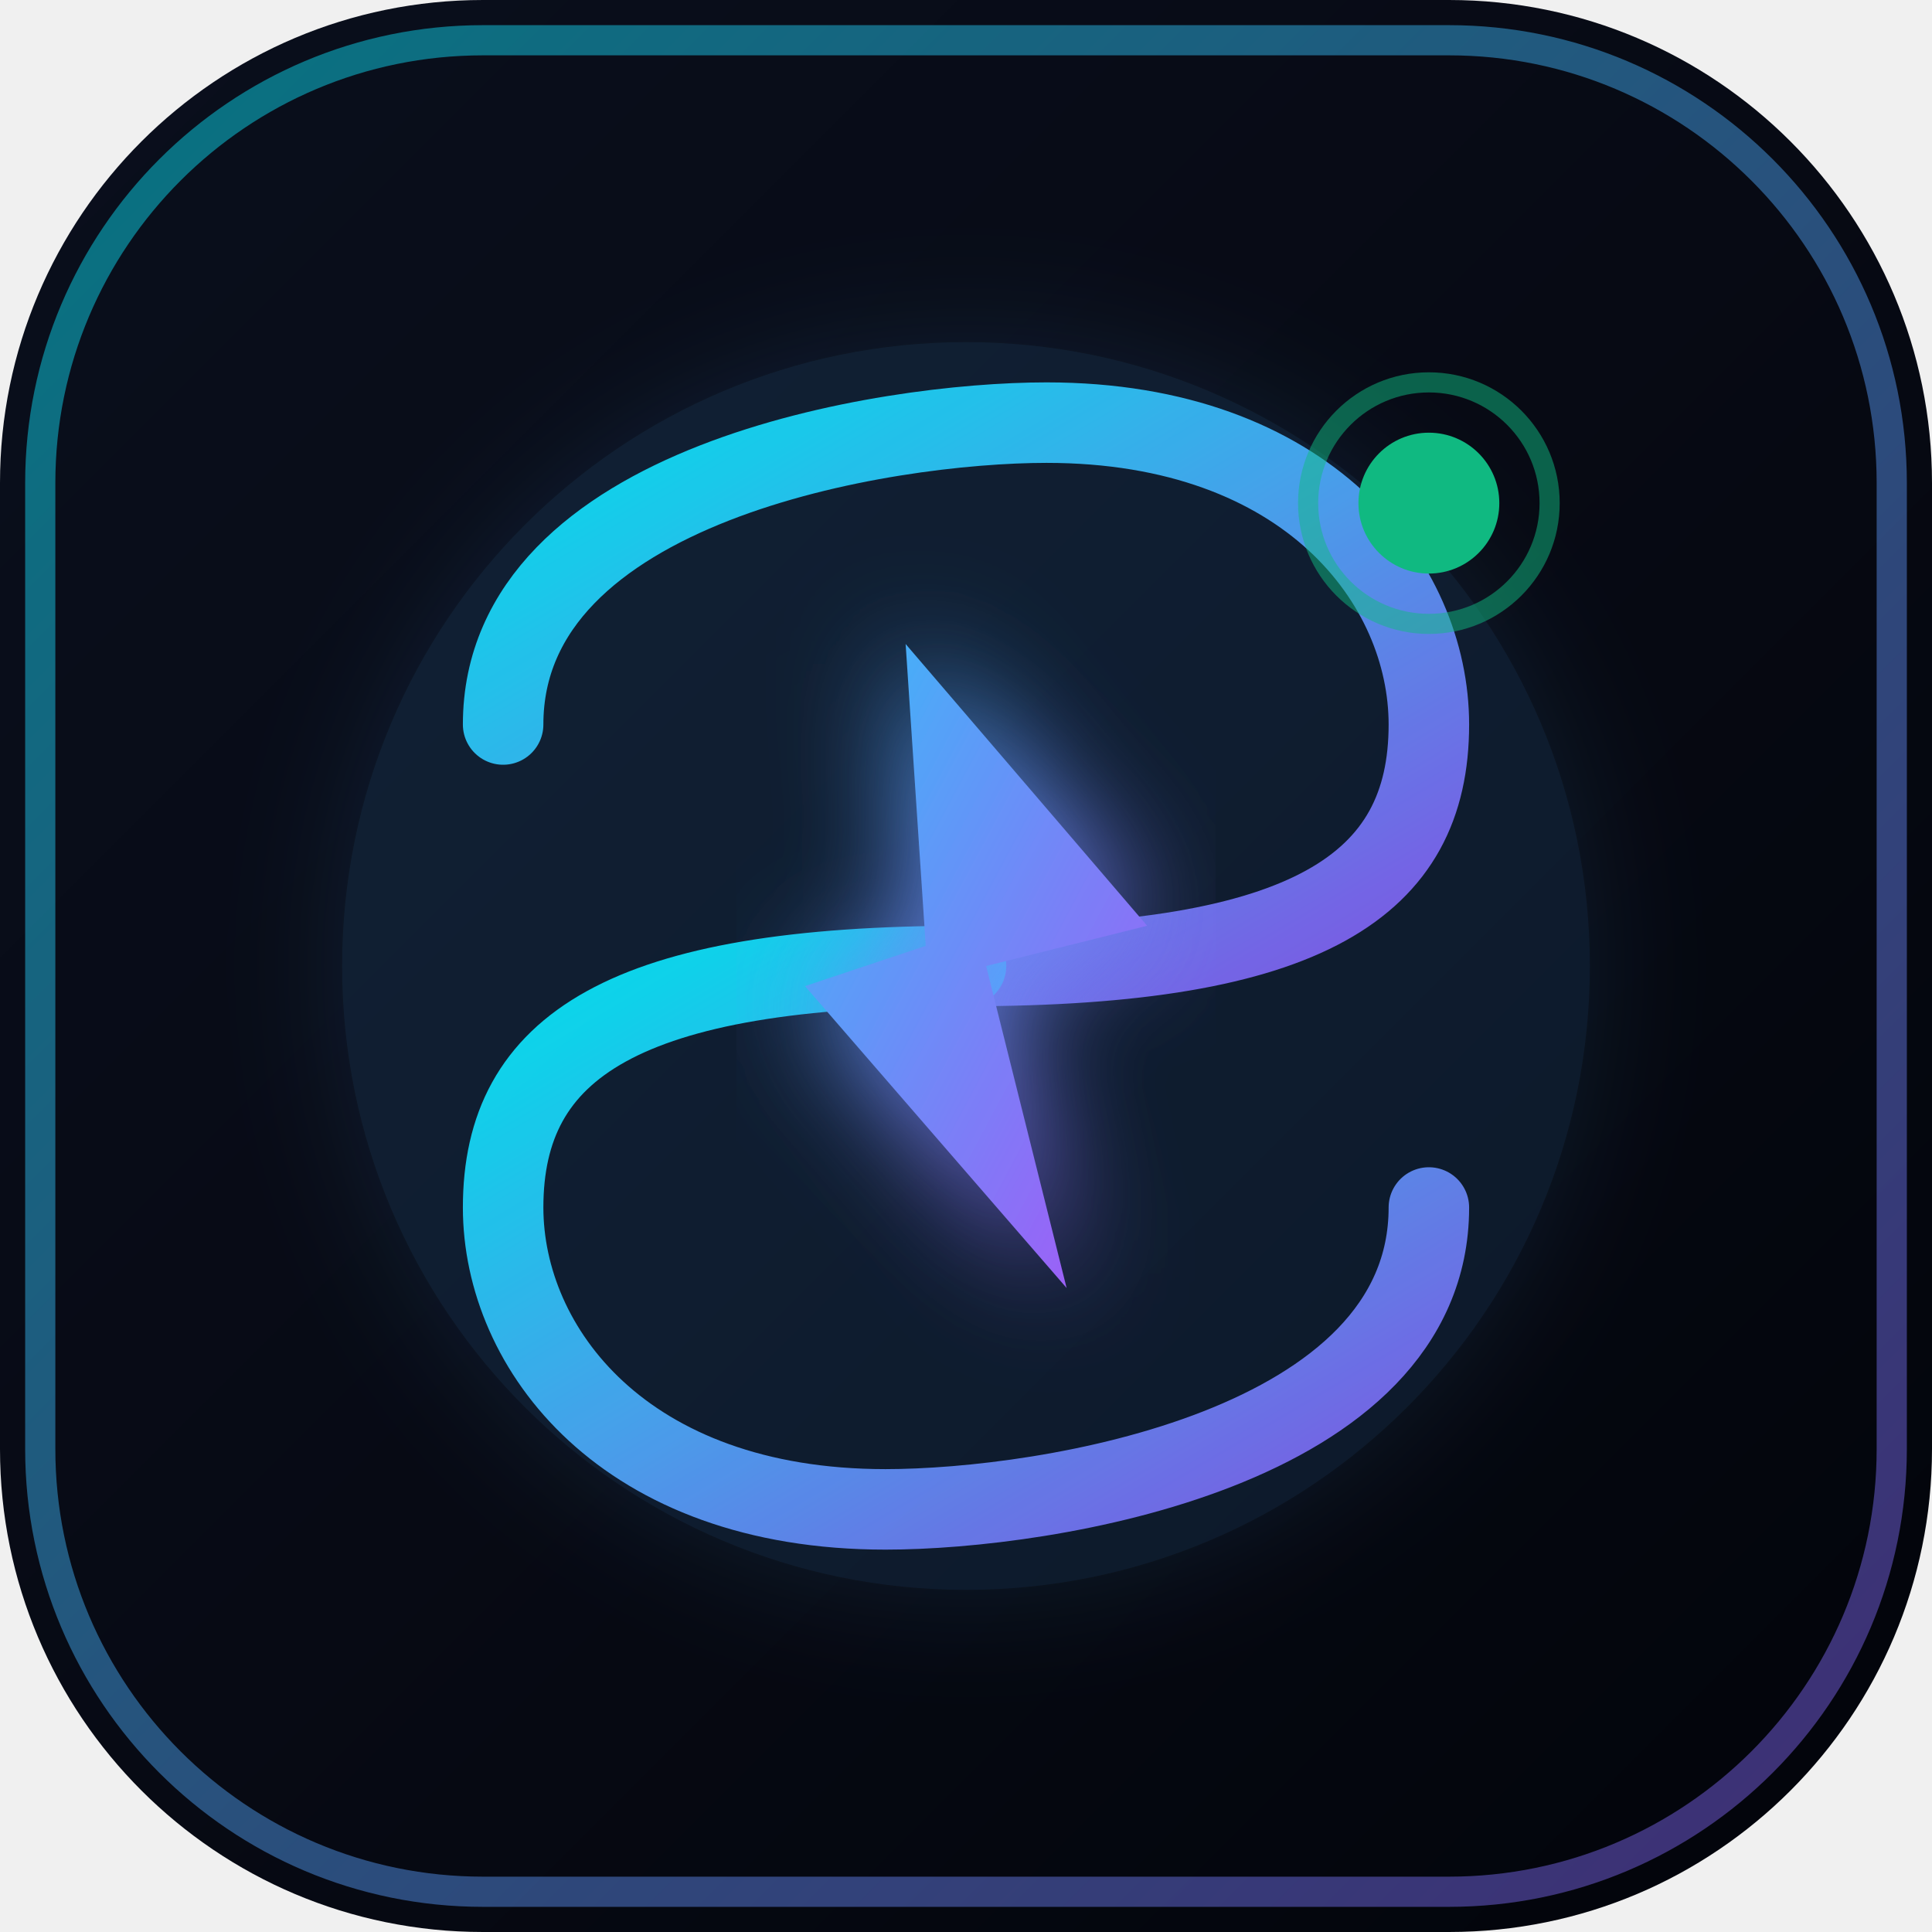
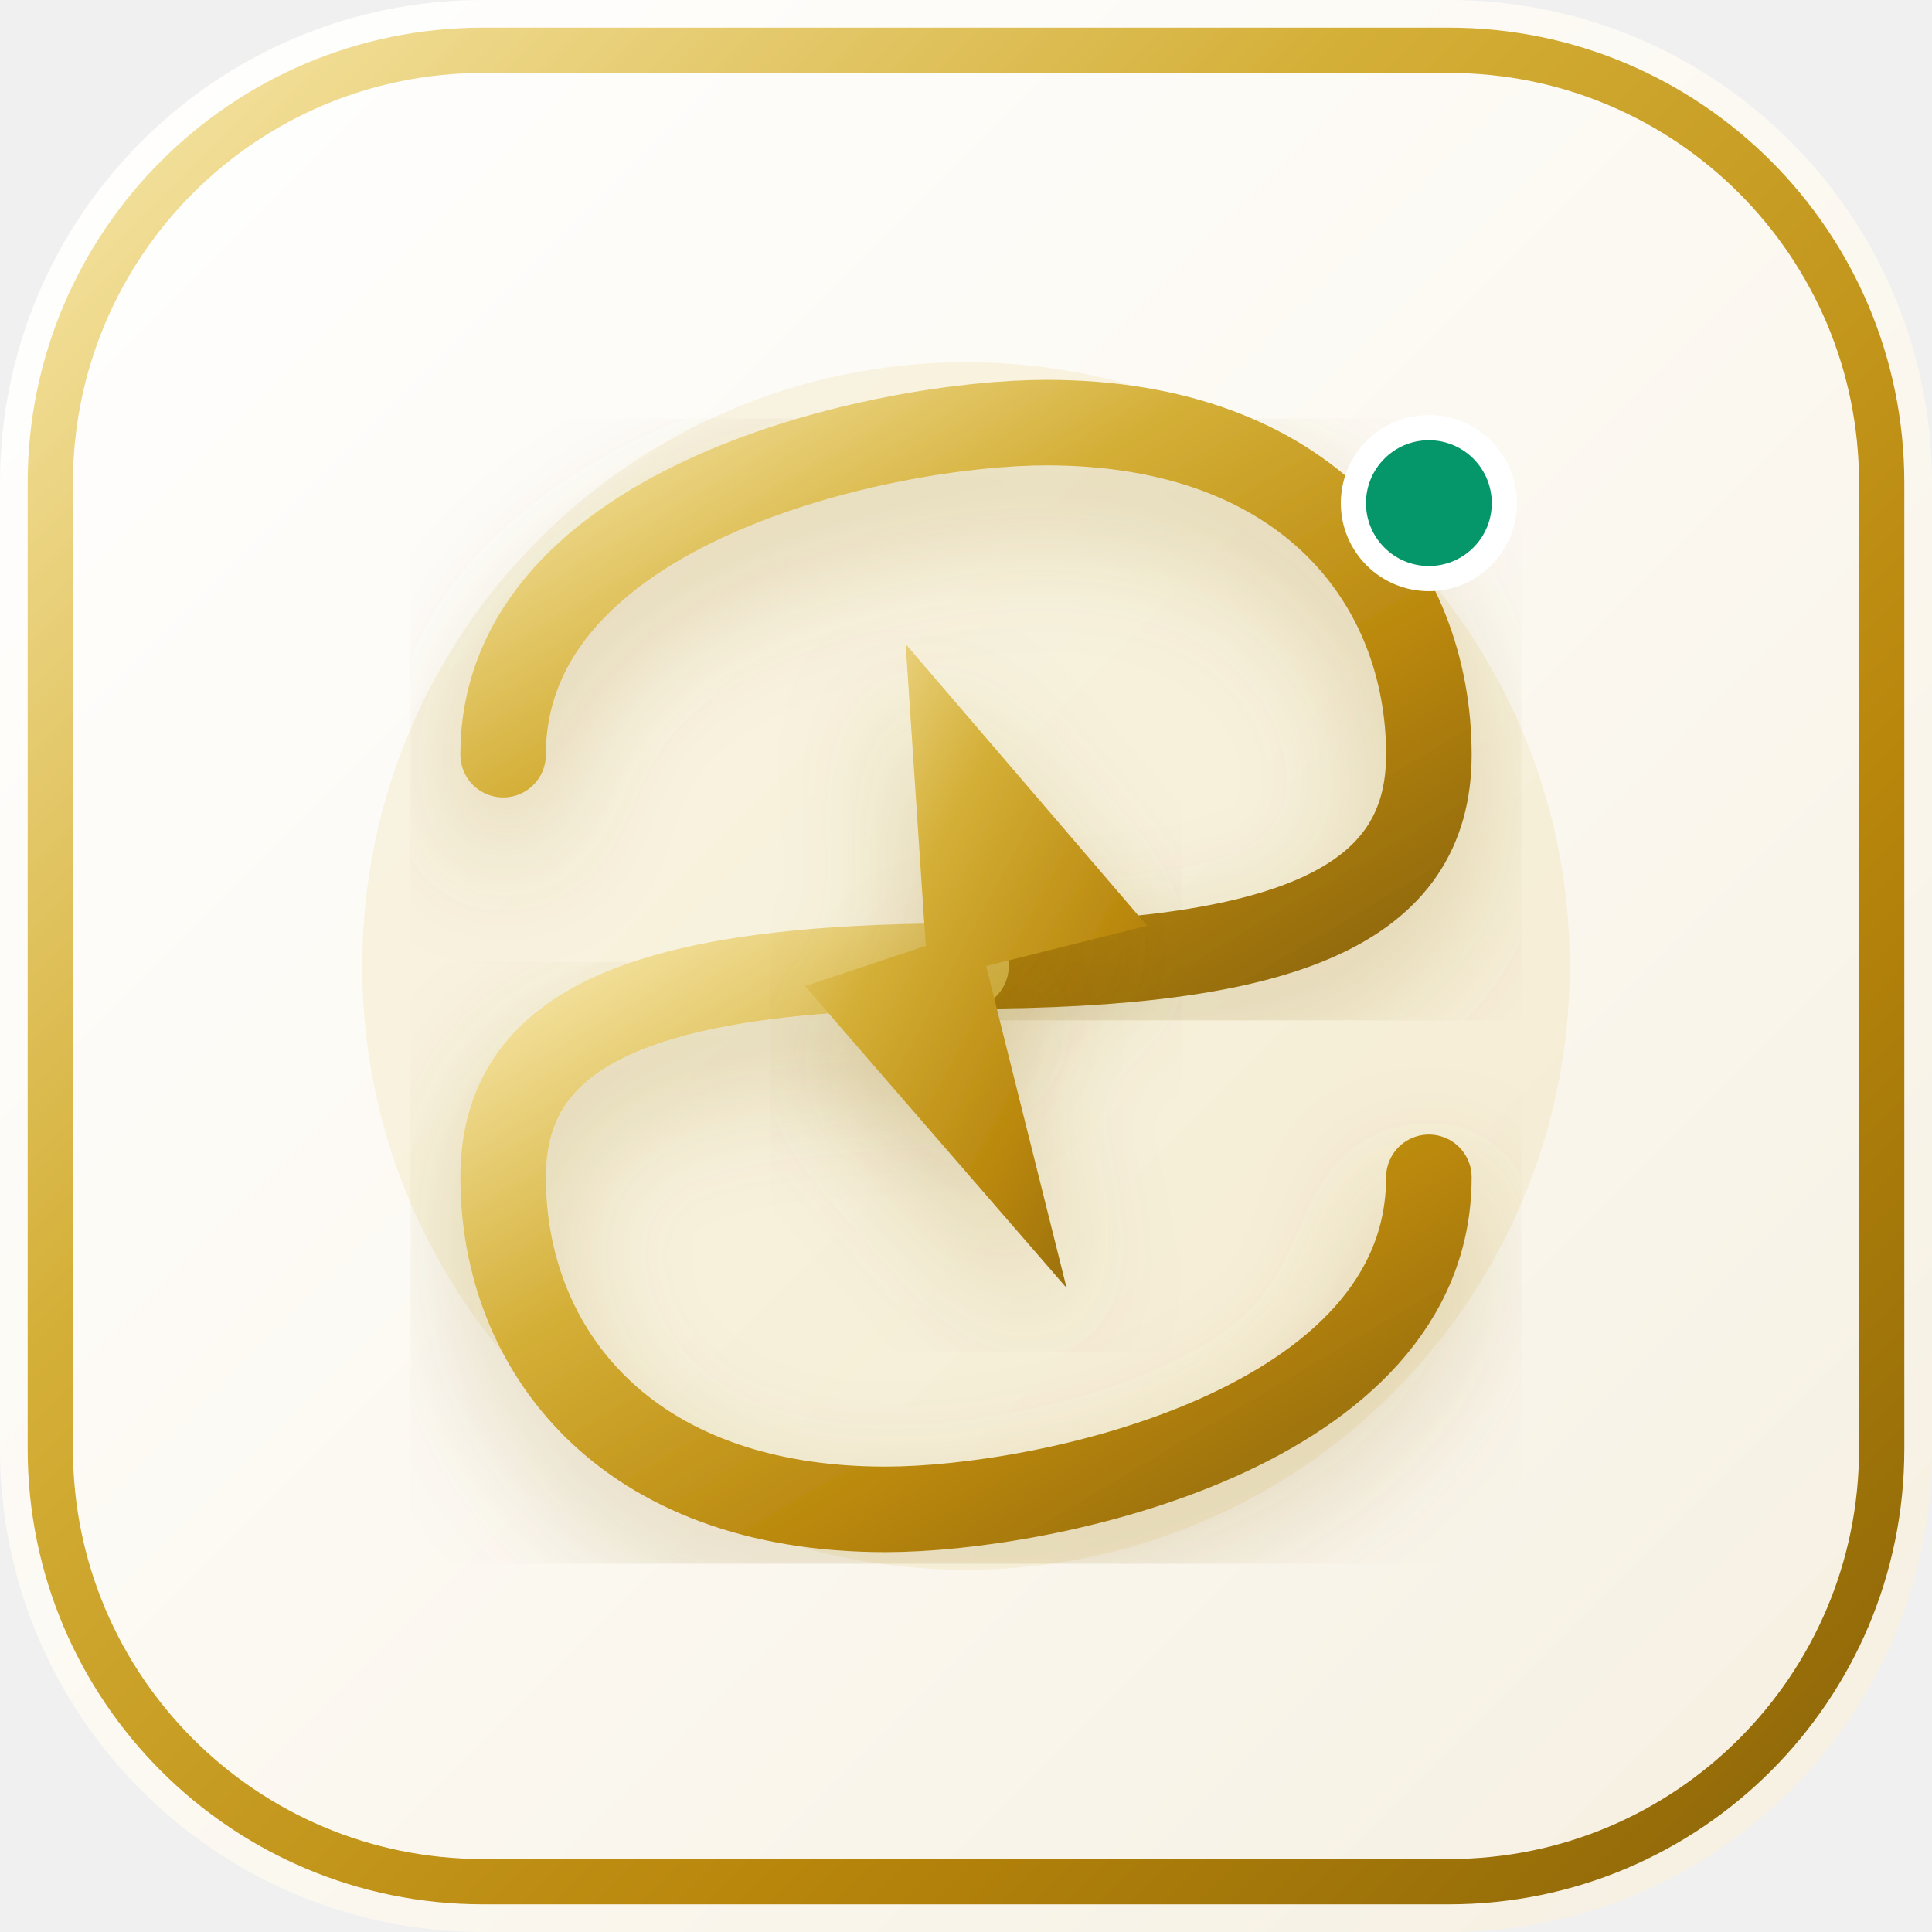
<svg xmlns="http://www.w3.org/2000/svg" viewBox="0 0 192 192" fill="none">
  <defs>
-     <linearGradient id="bgGrad" x1="0%" y1="0%" x2="100%" y2="100%">
-       <stop offset="0%" stop-color="#0a0f1d" />
-       <stop offset="50%" stop-color="#070a14" />
-       <stop offset="100%" stop-color="#02040a" />
+     <linearGradient id="pearlWhite" x1="0%" y1="0%" x2="100%" y2="100%">
+       <stop offset="0%" stop-color="#FFFFFF" />
+       <stop offset="50%" stop-color="#FCF9F2" />
+       <stop offset="100%" stop-color="#F5EFE0" />
    </linearGradient>
-     <linearGradient id="neonGlow" x1="0%" y1="0%" x2="100%" y2="100%">
-       <stop offset="0%" stop-color="#00F2FE" />
-       <stop offset="50%" stop-color="#4FACFE" />
-       <stop offset="100%" stop-color="#8B5CF6" />
+     <linearGradient id="islamicGold" x1="0%" y1="0%" x2="100%" y2="100%">
+       <stop offset="0%" stop-color="#F7E7A9" />
+       <stop offset="35%" stop-color="#D4AF37" />
+       <stop offset="70%" stop-color="#B8860B" />
+       <stop offset="100%" stop-color="#8B6508" />
    </linearGradient>
-     <linearGradient id="boltGrad" x1="0%" y1="0%" x2="100%" y2="100%">
-       <stop offset="0%" stop-color="#38BDF8" />
-       <stop offset="100%" stop-color="#A855F7" />
-     </linearGradient>
-     <filter id="glow" x="-20%" y="-20%" width="140%" height="140%">
-       <feGaussianBlur stdDeviation="6" result="coloredBlur" />
-       <feMerge>
-         <feMergeNode in="coloredBlur" />
-         <feMergeNode in="SourceGraphic" />
-       </feMerge>
+     <filter id="softShadow" x="-10%" y="-10%" width="120%" height="120%">
+       <feDropShadow dx="0" dy="5" stdDeviation="6" flood-color="#8B6508" flood-opacity="0.25" />
    </filter>
  </defs>
-   <rect width="192" height="192" rx="48" fill="url(#bgGrad)" />
-   <rect x="4" y="4" width="184" height="184" rx="44" stroke="url(#neonGlow)" stroke-width="3" stroke-opacity="0.45" />
-   <circle cx="96" cy="96" r="62" fill="#4FACFE" opacity="0.12" filter="url(#glow)" />
-   <path d="M50 72 C 50 48, 88 42, 104 42 C 130 42, 142 58, 142 72 C 142 88, 130 96, 96 96" stroke="url(#neonGlow)" stroke-width="8" stroke-linecap="round" fill="none" opacity="0.9" />
-   <path d="M142 120 C 142 144, 104 150, 88 150 C 62 150, 50 134, 50 120 C 50 104, 62 96, 96 96" stroke="url(#neonGlow)" stroke-width="8" stroke-linecap="round" fill="none" opacity="0.9" />
-   <path d="M90 64 L114 92 L98 96 L106 128 L80 98 L92 94 Z" fill="url(#boltGrad)" filter="url(#glow)" />
-   <circle cx="142" cy="50" r="7" fill="#10B981" />
-   <circle cx="142" cy="50" r="12" stroke="#10B981" stroke-width="2" opacity="0.5" />
+   <rect width="192" height="192" rx="48" fill="url(#pearlWhite)" />
+   <rect x="5" y="5" width="182" height="182" rx="43" stroke="url(#islamicGold)" stroke-width="4.5" />
+   <circle cx="96" cy="96" r="60" fill="#D4AF37" opacity="0.12" />
+   <path d="M50 75 C 50 50, 88 42, 104 42 C 130 42, 142 58, 142 75 C 142 90, 128 96, 96 96" stroke="url(#islamicGold)" stroke-width="8.5" stroke-linecap="round" fill="none" filter="url(#softShadow)" />
+   <path d="M142 117 C 142 142, 104 150, 88 150 C 62 150, 50 134, 50 117 C 50 102, 64 96, 96 96" stroke="url(#islamicGold)" stroke-width="8.5" stroke-linecap="round" fill="none" filter="url(#softShadow)" />
+   <path d="M90 64 L114 92 L98 96 L106 128 L80 98 L92 94 Z" fill="url(#islamicGold)" filter="url(#softShadow)" />
+   <circle cx="142" cy="50" r="7.5" fill="#059669" stroke="#FFFFFF" stroke-width="2.5" />
</svg>
